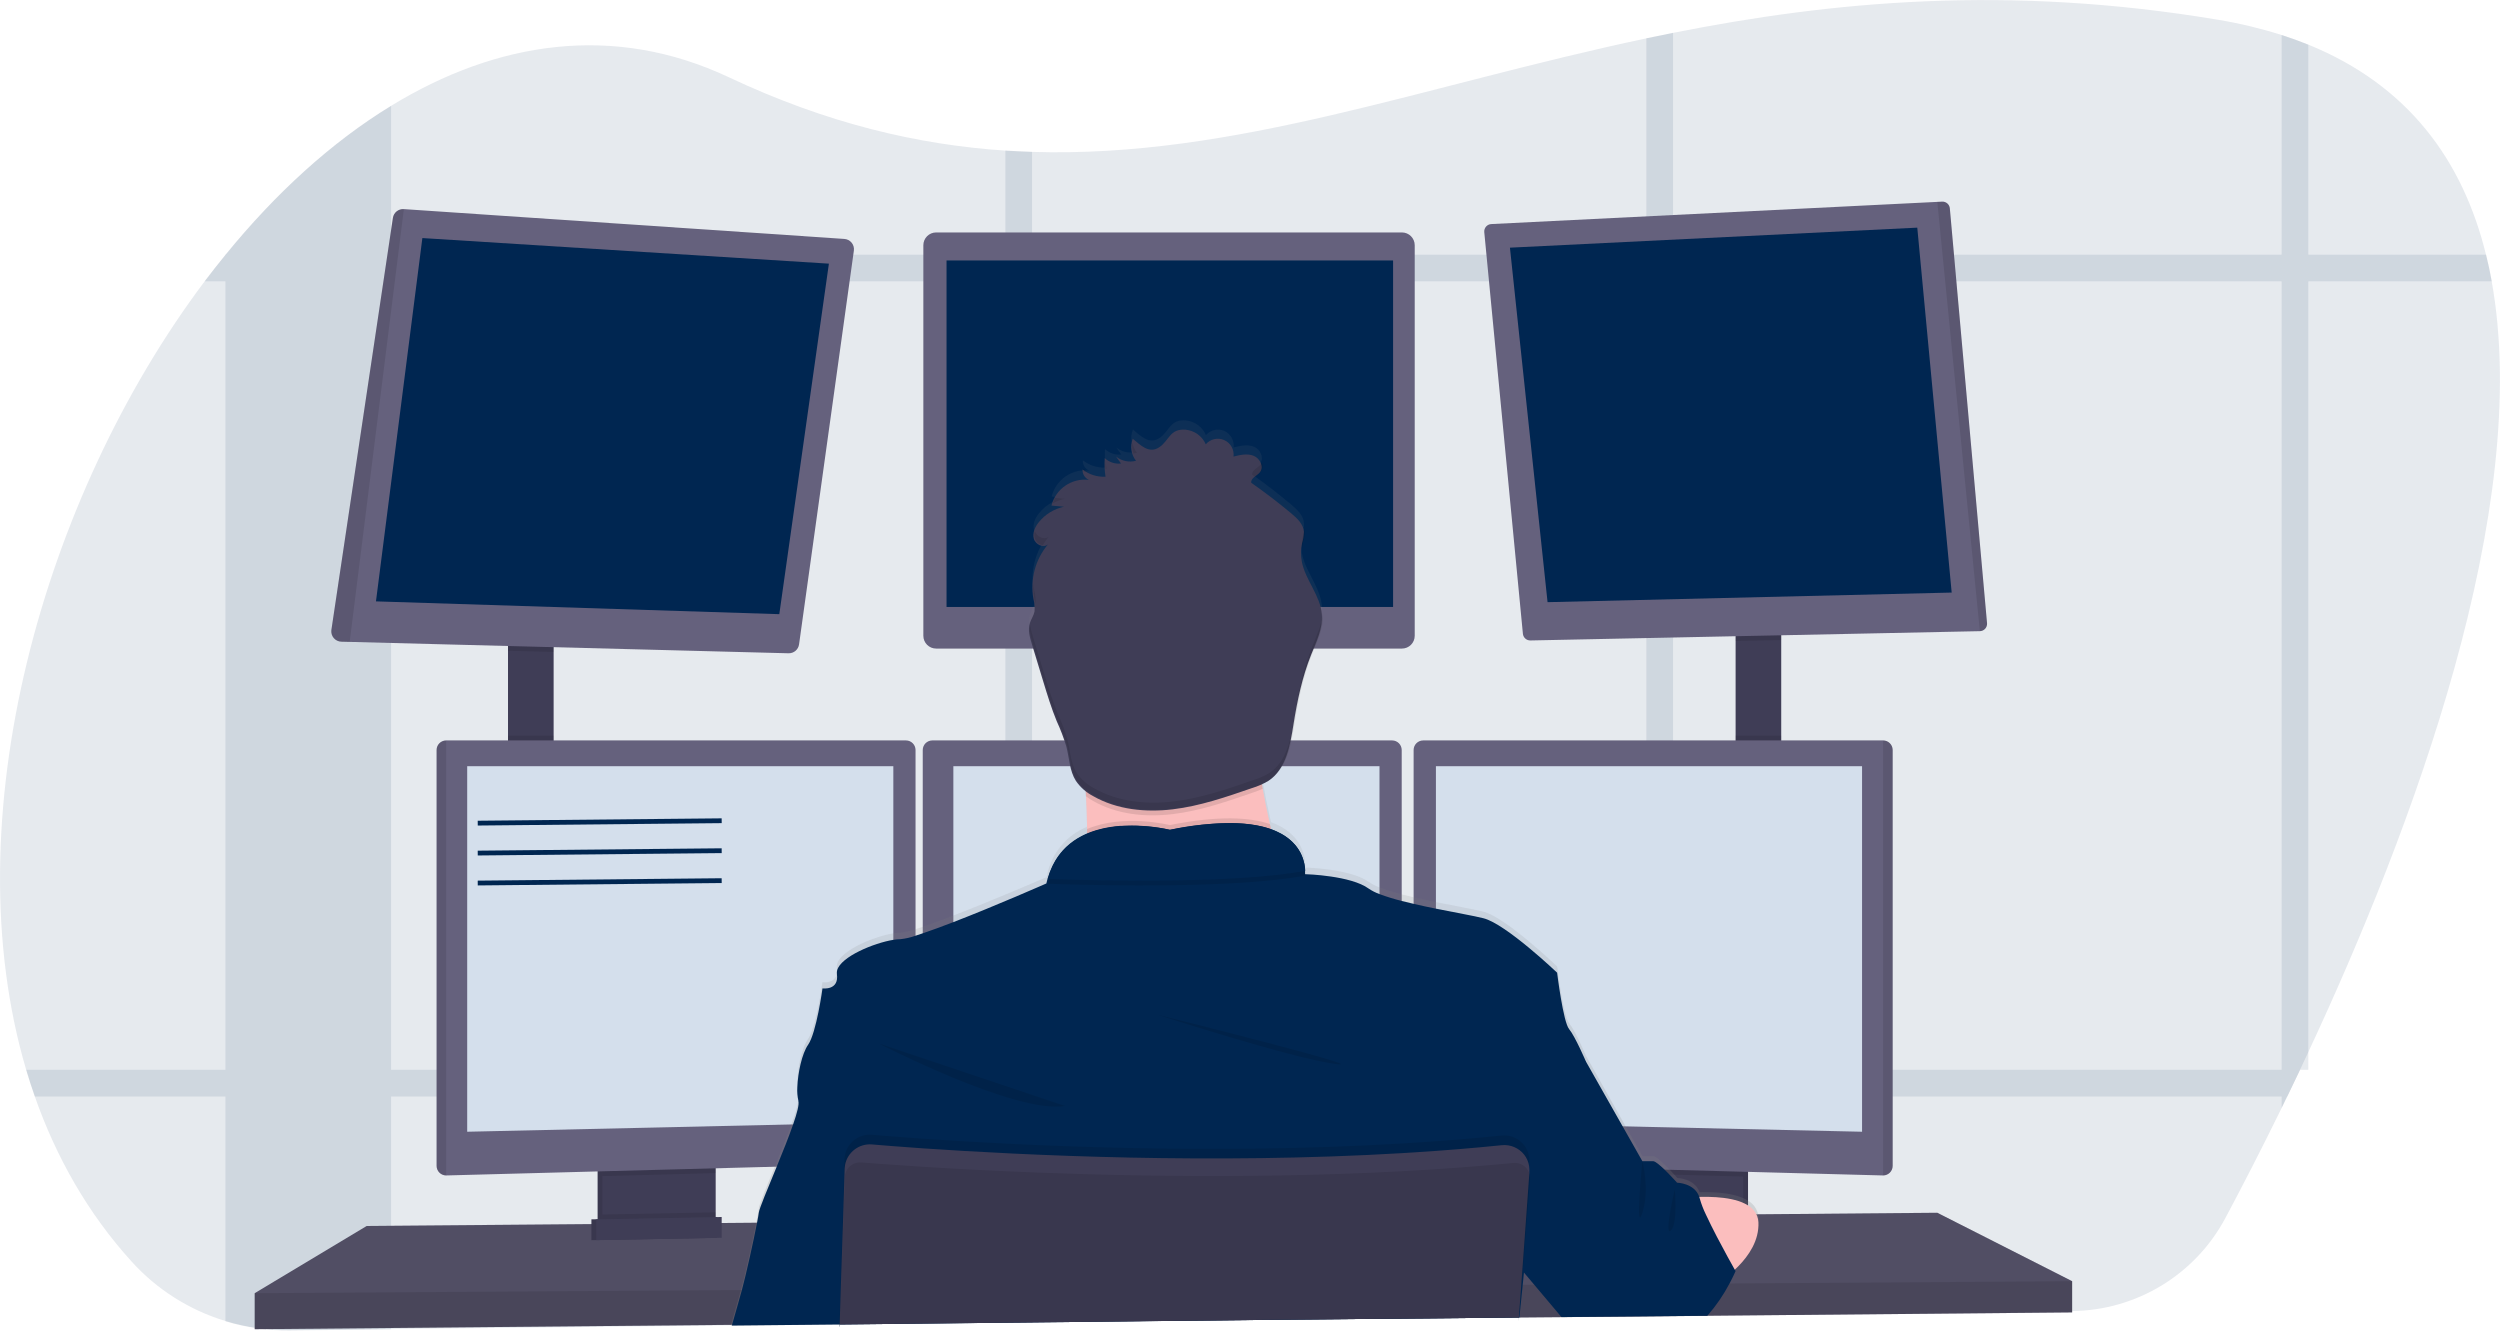
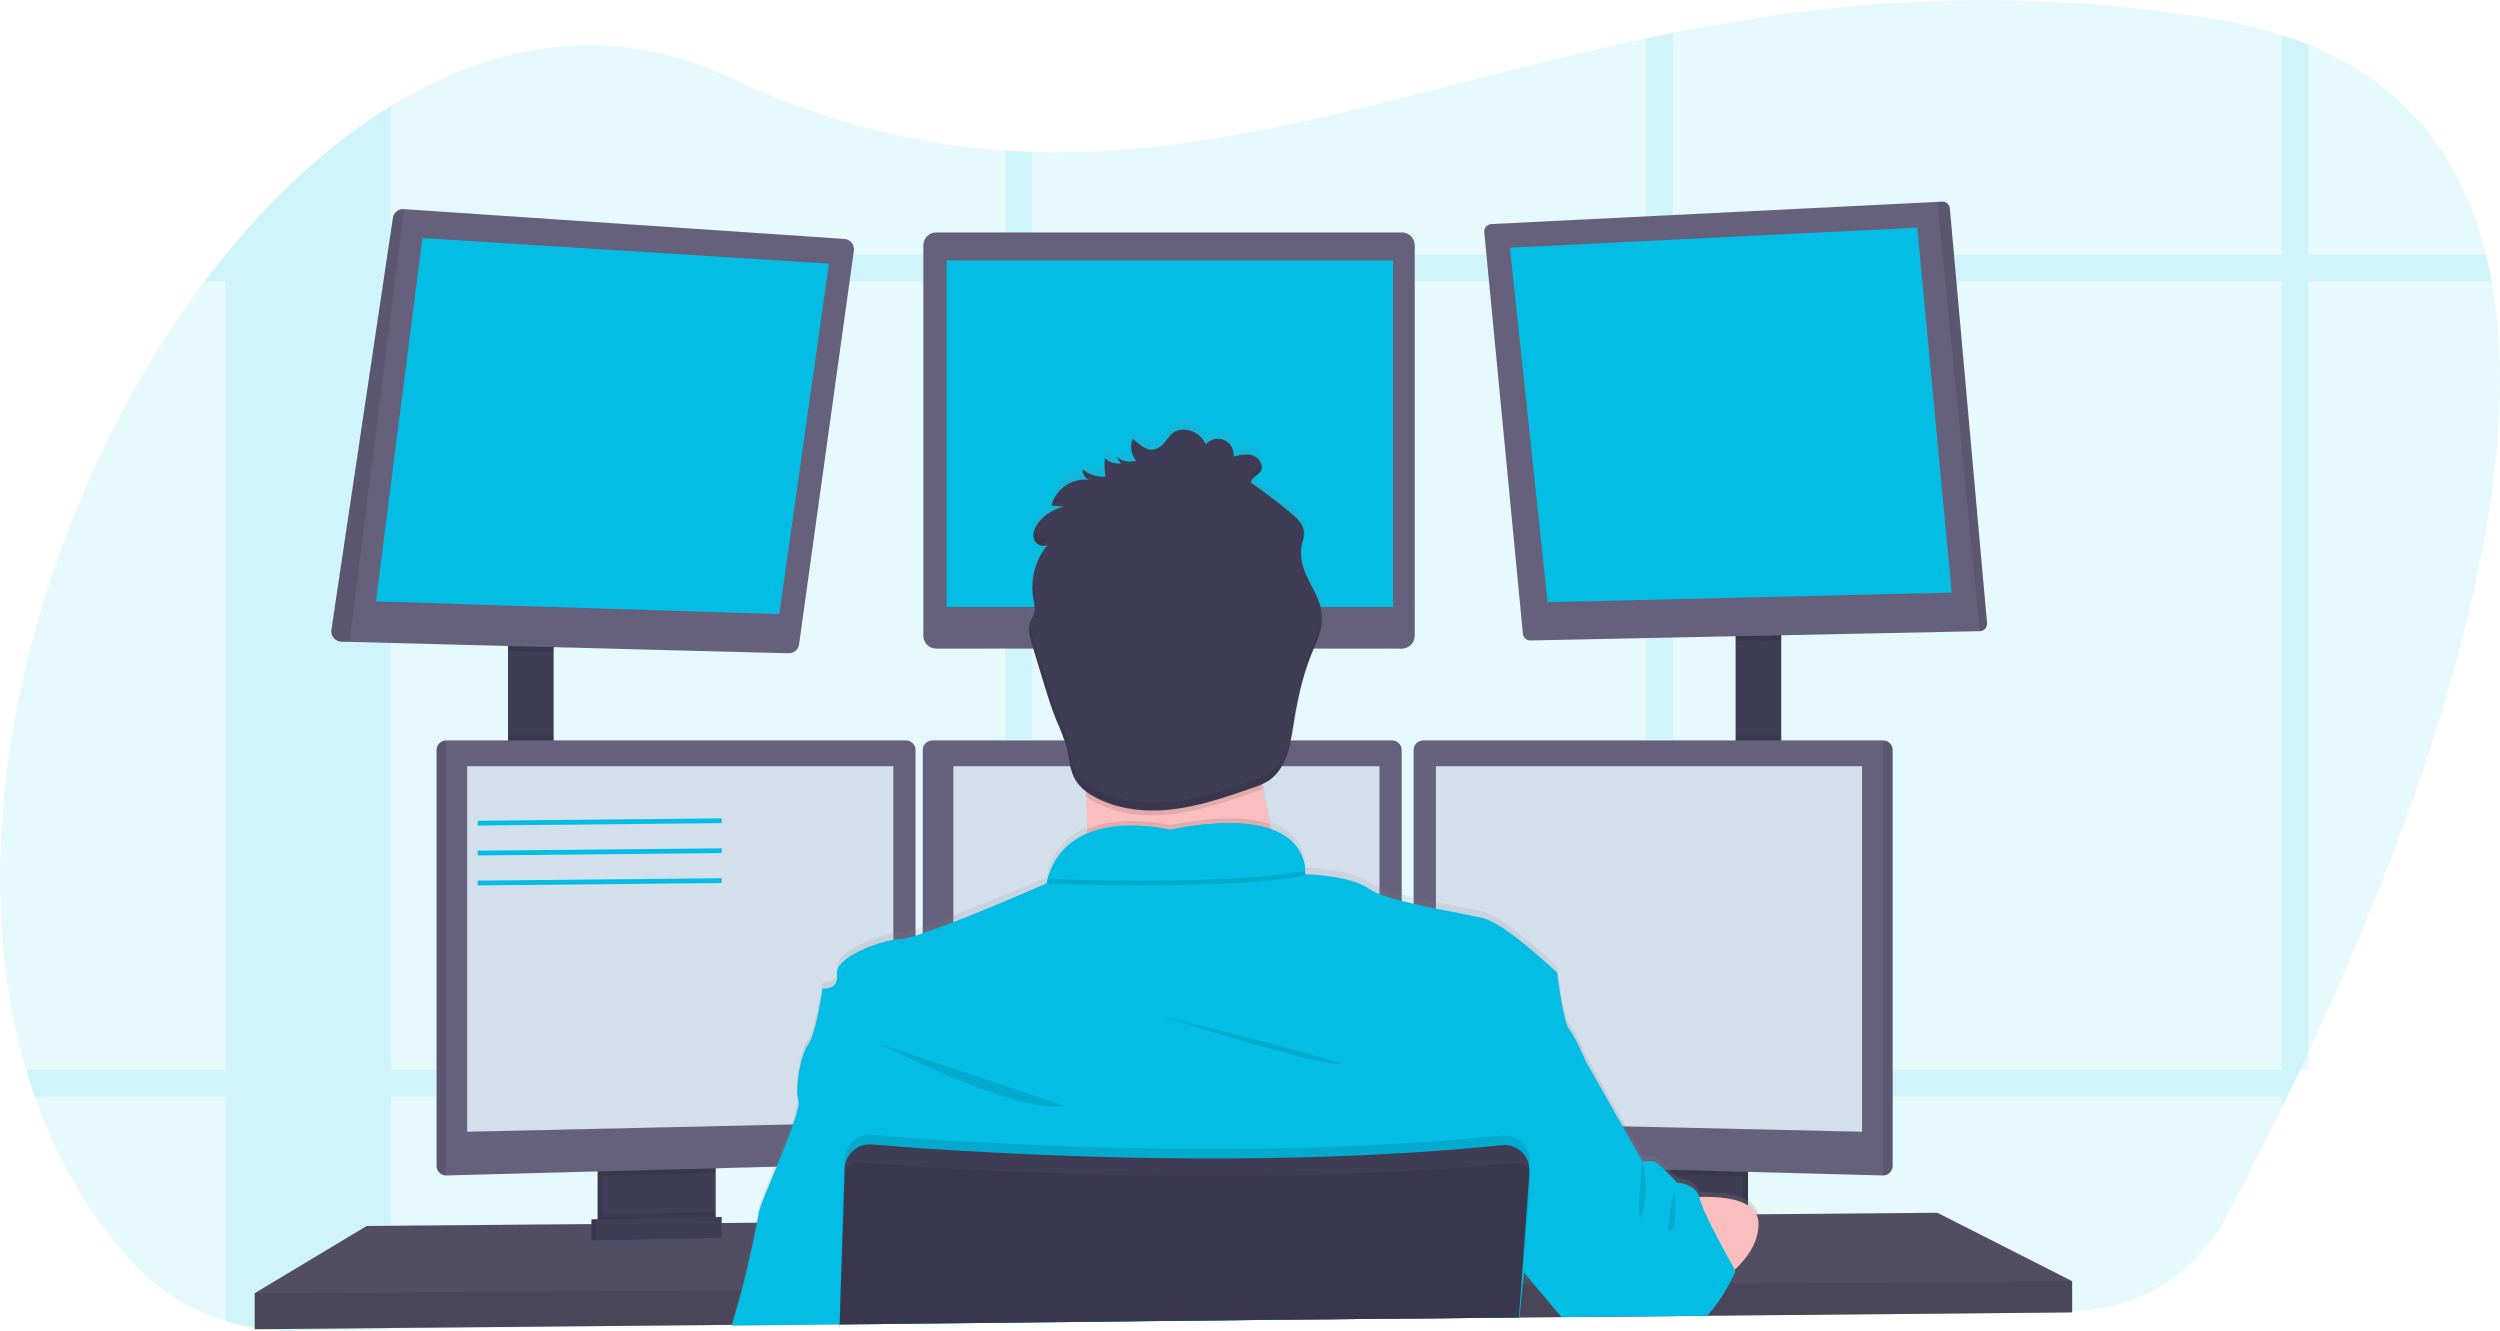
<svg xmlns="http://www.w3.org/2000/svg" id="59725d3d-bdd8-4af0-9b66-49b8d09410bc" data-name="Layer 1" width="1041.32" height="554.17" viewBox="0 0 1041.32 554.17">
  <defs>
    <linearGradient id="dff037aa-d578-4bab-81e7-399360663117" x1="597.75" y1="725.44" x2="597.75" y2="347.69" gradientUnits="userSpaceOnUse">
      <stop offset="0" stop-color="gray" stop-opacity="0.25" />
      <stop offset="0.54" stop-color="gray" stop-opacity="0.12" />
      <stop offset="1" stop-color="gray" stop-opacity="0.1" />
    </linearGradient>
  </defs>
-   <path d="M1040.82,611.12q-1.74,3.75-3.47,7.4-2.7,5.67-5.33,11.12c-.78,1.61-1.56,3.19-2.32,4.77-8.6,17.57-16.63,33.11-23.45,45.89A73.21,73.21,0,0,1,942.44,719l-151.65,1.65h-1.6l-13,.14-11.12.12-34.1.37-1.38,0-17.36.19h-.53l-107,1.16-95.51,1-11.11.12-69,.75H429l-44.75.48h-.48l-141.5,1.53-42.33.46a88.07,88.07,0,0,1-26.67-3.82,86.39,86.39,0,0,1-39.09-24.75C116,678.37,102.75,655,93.85,629.64q-1.93-5.49-3.6-11.12C59.44,514.37,97,380,164.6,290.08q4.25-5.64,8.64-11l.07-.08c20.79-25.52,44.1-46.84,68.93-62,44-26.91,92.75-34.49,140.7-11.9,40.57,19.12,78.45,28.11,115.17,30.55,3.71.24,7.42.42,11.11.53,84.23,2.65,163.17-27.7,255.87-47.29,3.69-.78,7.39-1.55,11.12-2.28,66.13-13.16,139.49-20.1,226.73-5.51a189.09,189.09,0,0,1,26.76,6.4q5.77,1.86,11.12,4c41.64,16.94,64.35,48.24,74,87.46q1.37,5.46,2.37,11.11C1134.3,384.41,1084.19,518.23,1040.82,611.12Z" transform="translate(-79.34 -172.91)" fill="#002651" opacity="0.1" />
+   <path d="M1040.82,611.12q-1.74,3.75-3.47,7.4-2.7,5.67-5.33,11.12c-.78,1.61-1.56,3.19-2.32,4.77-8.6,17.57-16.63,33.11-23.45,45.89A73.21,73.21,0,0,1,942.44,719l-151.65,1.65h-1.6l-13,.14-11.12.12-34.1.37-1.38,0-17.36.19h-.53l-107,1.16-95.51,1-11.11.12-69,.75H429l-44.75.48h-.48l-141.5,1.53-42.33.46a88.07,88.07,0,0,1-26.67-3.82,86.39,86.39,0,0,1-39.09-24.75C116,678.37,102.75,655,93.85,629.64q-1.93-5.49-3.6-11.12C59.44,514.37,97,380,164.6,290.08q4.25-5.64,8.64-11l.07-.08c20.79-25.52,44.1-46.84,68.93-62,44-26.91,92.75-34.49,140.7-11.9,40.57,19.12,78.45,28.11,115.17,30.55,3.71.24,7.42.42,11.11.53,84.23,2.65,163.17-27.7,255.87-47.29,3.69-.78,7.39-1.55,11.12-2.28,66.13-13.16,139.49-20.1,226.73-5.51a189.09,189.09,0,0,1,26.76,6.4q5.77,1.86,11.12,4c41.64,16.94,64.35,48.24,74,87.46q1.37,5.46,2.37,11.11C1134.3,384.41,1084.19,518.23,1040.82,611.12Z" transform="translate(-79.34 -172.91)" fill="#04BDE4" opacity="0.1" />
  <g opacity="0.1">
-     <path d="M242.24,217V726.62l-42.33.46a88.07,88.07,0,0,1-26.67-3.82V279h.07C194.1,253.45,217.41,232.13,242.24,217Z" transform="translate(-79.34 -172.91)" fill="#002651" />
-     <path d="M1117.24,290.08H164.6q4.25-5.64,8.64-11V279h941.63Q1116.24,284.43,1117.24,290.08Z" transform="translate(-79.34 -172.91)" fill="#002651" />
-     <path d="M1040.82,191.51v427h-3.47q-2.7,5.67-5.33,11.12c-.78,1.61-1.56,3.19-2.32,4.77V187.47Q1035.47,189.33,1040.82,191.51Z" transform="translate(-79.34 -172.91)" fill="#002651" />
-     <path d="M776.21,186.58V720.83l-11.12.12V188.86C768.78,188.08,772.48,187.31,776.21,186.58Z" transform="translate(-79.34 -172.91)" fill="#002651" />
-     <path d="M509.22,236.15V723.73l-11.11.12V235.62C501.82,235.86,505.53,236,509.22,236.15Z" transform="translate(-79.34 -172.91)" fill="#002651" />
-     <path d="M1037.35,618.52q-2.7,5.67-5.33,11.12H93.85q-1.93-5.49-3.6-11.12Z" transform="translate(-79.34 -172.91)" fill="#002651" />
+     <path d="M242.24,217V726.62l-42.33.46a88.07,88.07,0,0,1-26.67-3.82V279h.07C194.1,253.45,217.41,232.13,242.24,217Z" transform="translate(-79.34 -172.91)" fill="#04BDE4" />
+     <path d="M1117.24,290.08H164.6q4.25-5.64,8.64-11V279h941.63Q1116.24,284.43,1117.24,290.08Z" transform="translate(-79.34 -172.91)" fill="#04BDE4" />
+     <path d="M1040.82,191.51v427h-3.47q-2.7,5.67-5.33,11.12c-.78,1.61-1.56,3.19-2.32,4.77V187.47Q1035.47,189.33,1040.82,191.51Z" transform="translate(-79.34 -172.91)" fill="#04BDE4" />
+     <path d="M776.21,186.58V720.83l-11.12.12V188.86C768.78,188.08,772.48,187.31,776.21,186.58Z" transform="translate(-79.34 -172.91)" fill="#04BDE4" />
+     <path d="M509.22,236.15V723.73l-11.11.12V235.62C501.82,235.86,505.53,236,509.22,236.15Z" transform="translate(-79.34 -172.91)" fill="#04BDE4" />
+     <path d="M1037.35,618.52q-2.7,5.67-5.33,11.12H93.85q-1.93-5.49-3.6-11.12Z" transform="translate(-79.34 -172.91)" fill="#04BDE4" />
  </g>
  <rect x="211.6" y="265.83" width="19" height="57.66" fill="#3f3d56" />
  <rect x="722.93" y="262.83" width="19" height="61" fill="#3f3d56" />
  <polygon points="863.1 533.65 863.1 546.65 711.18 548.05 709.56 548.08 651.82 548.61 650.44 548.63 632.89 548.78 632.37 548.78 525.39 549.77 349.78 551.4 349.63 551.4 304.98 551.82 304.5 551.83 106.1 553.65 106.1 538.65 152.75 510.65 246.35 509.87 248.35 509.86 249.01 509.85 251.01 509.82 295.95 509.45 297.96 509.44 298.6 509.43 300.6 509.42 315.01 509.3 315.39 509.29 350.94 508.99 351.23 508.99 628.63 506.65 635.42 506.6 636.1 506.6 641.28 506.55 678.93 506.24 680.93 506.21 682.78 506.19 683.74 506.19 695.45 506.1 697.77 506.07 700.88 506.05 710.63 505.96 726.1 505.83 728.1 505.81 731.58 505.79 732.23 505.79 806.94 505.15 863.1 533.65" fill="#65617d" />
  <polygon points="863.1 533.65 863.1 546.65 711.18 548.05 709.56 548.08 651.82 548.61 650.44 548.63 632.89 548.78 632.37 548.78 525.39 549.77 349.78 551.4 349.63 551.4 304.98 551.82 304.5 551.83 106.1 553.65 106.1 538.65 152.75 510.65 246.35 509.87 248.35 509.86 249.01 509.85 251.01 509.82 295.95 509.45 297.96 509.44 298.6 509.43 300.6 509.42 315.01 509.3 315.39 509.29 350.94 508.99 351.23 508.99 628.63 506.65 635.42 506.6 636.1 506.6 641.28 506.55 678.93 506.24 680.93 506.21 682.78 506.19 683.74 506.19 695.45 506.1 697.77 506.07 700.88 506.05 710.63 505.96 726.1 505.83 728.1 505.81 731.58 505.79 732.23 505.79 806.94 505.15 863.1 533.65" opacity="0.2" />
  <path d="M375.44,656.57v24.49a6.13,6.13,0,0,1-3.5,5.54,6,6,0,0,1-2.5.6l-34.9.74a6,6,0,0,1-2.7-.57,6.12,6.12,0,0,1-3.57-5.57V656.57Z" transform="translate(-79.34 -172.91)" fill="#3f3d56" />
  <path d="M375.44,656.57v24.49a6.13,6.13,0,0,1-3.5,5.54,6,6,0,0,1-2.5.6l-34.9.74a6,6,0,0,1-2.7-.57,6.12,6.12,0,0,1-3.57-5.57V656.57Z" transform="translate(-79.34 -172.91)" opacity="0.1" />
  <path d="M377.44,656.57v24.49a6.13,6.13,0,0,1-3.5,5.54,6,6,0,0,1-2.5.6l-34.9.74a6,6,0,0,1-2.7-.57,6.12,6.12,0,0,1-3.57-5.57V656.57Z" transform="translate(-79.34 -172.91)" fill="#3f3d56" />
  <rect x="680.93" y="483.66" width="47.17" height="31.5" fill="#3f3d56" />
  <rect x="680.93" y="483.66" width="47.17" height="31.5" opacity="0.1" />
  <rect x="678.93" y="483.66" width="47.17" height="31.5" fill="#3f3d56" />
  <polygon points="230.6 265.82 230.6 271.55 211.6 271.06 211.6 265.82 230.6 265.82" opacity="0.1" />
  <path d="M435,277.31l-22.83,164a4.3,4.3,0,0,1-4.37,3.71L225,440.28l-3.47-.09a4.3,4.3,0,0,1-4.16-4.87L243,263.64a4.3,4.3,0,0,1,4.54-3.63L431,272.43A4.29,4.29,0,0,1,435,277.31Z" transform="translate(-79.34 -172.91)" fill="#65617d" />
-   <polygon points="175.93 99.16 156.6 250.49 324.6 255.82 345.26 109.82 175.93 99.16" fill="#002651" />
+   <polygon points="175.93 99.16 156.6 250.49 324.6 255.82 345.26 109.82 175.93 99.16" fill="#04BDE4" />
  <rect x="384.6" y="96.82" width="204.67" height="173.33" rx="5.33" ry="5.33" fill="#65617d" />
-   <rect x="394.26" y="108.49" width="186" height="144.33" fill="#002651" />
+   <rect x="394.26" y="108.49" width="186" height="144.33" fill="#04BDE4" />
  <polygon points="741.93 262.82 741.93 266.61 722.93 267 722.93 262.82 741.93 262.82" opacity="0.1" />
  <path d="M907,432.53a3.08,3.08,0,0,1-3,3.28L716.8,439.68a3.08,3.08,0,0,1-3.13-2.79L697.58,269.61a3.08,3.08,0,0,1,2.92-3.37L886.28,257l2-.1a3.07,3.07,0,0,1,3.22,2.8Z" transform="translate(-79.34 -172.91)" fill="#65617d" />
-   <polygon points="628.93 103.16 798.6 94.82 812.93 246.82 644.6 250.82 628.93 103.16" fill="#002651" />
+   <polygon points="628.93 103.16 798.6 94.82 812.93 246.82 644.6 250.82 628.93 103.16" fill="#04BDE4" />
  <path d="M907,432.53a3.08,3.08,0,0,1-3,3.28L886.28,257l2-.1a3.07,3.07,0,0,1,3.22,2.8Z" transform="translate(-79.34 -172.91)" opacity="0.1" />
  <path d="M247.57,260,225,440.28l-3.47-.09a4.3,4.3,0,0,1-4.16-4.87L243,263.64A4.3,4.3,0,0,1,247.57,260Z" transform="translate(-79.34 -172.91)" opacity="0.1" />
  <rect x="211.6" y="306.41" width="19" height="17.08" opacity="0.1" />
  <polygon points="298.1 483.65 298.1 488.62 250.93 489.88 250.93 483.65 298.1 483.65" opacity="0.1" />
  <path d="M460.69,485.27v168.2a4,4,0,0,1-3.85,3.95l-191.65,5.1h-.05a4,4,0,0,1-3.95-3.95V485.27a4,4,0,0,1,3.95-3.95h191.6A4,4,0,0,1,460.69,485.27Z" transform="translate(-79.34 -172.91)" fill="#65617d" />
  <path d="M265.19,481.32v181.2h-.05a4,4,0,0,1-3.95-3.95V485.27a4,4,0,0,1,3.95-3.95Z" transform="translate(-79.34 -172.91)" opacity="0.1" />
  <polygon points="194.6 319.15 372.1 319.15 372.1 467.4 194.6 471.4 194.6 319.15" fill="#d4dfec" />
  <rect x="722.93" y="306.41" width="19" height="17.42" opacity="0.1" />
  <polygon points="726.1 483.65 726.1 490.06 678.93 488.8 678.93 483.65 726.1 483.65" opacity="0.1" />
  <path d="M867.69,485.27v173.3a4,4,0,0,1-4,3.95h0L672,657.42a4,4,0,0,1-3.85-3.95V485.27a4,4,0,0,1,3.95-3.95h191.6A4,4,0,0,1,867.69,485.27Z" transform="translate(-79.34 -172.91)" fill="#65617d" />
  <path d="M867.69,485.27v173.3a4,4,0,0,1-4,3.95h0V481.32h0A4,4,0,0,1,867.69,485.27Z" transform="translate(-79.34 -172.91)" opacity="0.1" />
  <polygon points="775.6 319.15 598.1 319.15 598.1 467.4 775.6 471.4 775.6 319.15" fill="#d4dfec" />
  <path d="M663.19,485.27v168.2a4,4,0,0,1-3.85,3.95l-191.65,5.1h0a4,4,0,0,1-4-3.95V485.27a4,4,0,0,1,3.95-3.95h191.6A4,4,0,0,1,663.19,485.27Z" transform="translate(-79.34 -172.91)" fill="#65617d" />
  <polygon points="397.1 319.15 574.6 319.15 574.6 467.4 397.1 471.4 397.1 319.15" fill="#d4dfec" />
  <polygon points="863.1 533.65 863.1 546.65 711.18 548.05 709.56 548.08 651.82 548.61 650.44 548.63 632.89 548.78 632.37 548.78 525.39 549.77 349.78 551.4 349.63 551.4 304.98 551.82 304.5 551.83 106.1 553.65 106.1 538.65 308.61 537.32 309.09 537.32 350.08 537.04 350.27 537.04 633.35 535.17 633.64 535.17 633.81 535.16 634.28 535.16 639.07 535.13 640.53 535.13 715.02 534.63 719.42 534.61 720.4 534.6 863.1 533.65" opacity="0.1" />
  <circle cx="487.26" cy="272.16" r="51.33" fill="#fbbebe" />
  <path d="M383.74,725.09c0-.11.06-.23.1-.35,1-3.59,2.78-9.66,4.11-14.51.17-.6.33-1.19.48-1.75,1.47-5.47,4.33-18.28,5.92-26.27.56-2.81,1-5,1.09-6.1.2-1.69,3.21-8.92,6.62-17.23,2.39-5.84,5-12.22,6.91-17.6a61.38,61.38,0,0,0,2.93-9.85,5.1,5.1,0,0,0,0-2.13,14.69,14.69,0,0,1-.48-3.5v0c-.23-6.2,1.62-16,4.48-20.11,3.5-5,6-23.66,6-23.66s5.18.75,6-3.53a6.15,6.15,0,0,0,.1-1.4,7.41,7.41,0,0,0-.09-1.11c-.89-6.24,14.72-12.88,23.5-14.31a19.67,19.67,0,0,1,3-.28,27.24,27.24,0,0,0,6.25-1.44q1.4-.43,3-1c3.68-1.24,8.08-2.88,12.75-4.68,17.56-6.81,38.82-16,38.82-16,.15-.71.32-1.39.51-2.06a27.71,27.71,0,0,1,16.35-18.93h0c0-.66,0-1.33,0-2,0-3.45-.15-7-.3-10.54,0-.69-.06-1.38-.1-2.07,0-.2,0-.41,0-.61s0-.35,0-.52c0-.7-.07-1.4-.11-2.09l-.18-.14a16.41,16.41,0,0,1-3.9-4.2,15.27,15.27,0,0,1-1.42-3c-1.25-3.39-1.54-7.17-2.38-10.75l-.18-.74a84,84,0,0,0-4-10.58c-2.21-5.42-3.91-11-5.6-16.65q-1.54-5.13-3.11-10.28l-1.58-5.24c-.3-1-.6-2-.83-3v0a13.27,13.27,0,0,1-.26-1.4,0,0,0,0,1,0,0,10,10,0,0,1,.24-4.61,32.09,32.09,0,0,1,1.32-3,7.87,7.87,0,0,0,.5-1.38v0a3,3,0,0,0,.08-.32,5.65,5.65,0,0,0,.11-1.08,18.46,18.46,0,0,0-.52-3.89.07.07,0,0,1,0-.05,2.56,2.56,0,0,0-.05-.27,25.48,25.48,0,0,1-.36-3,28.45,28.45,0,0,1,3.47-15.57l.19-.36a25.22,25.22,0,0,1,1.84-2.78h0c.31-.42.63-.82,1-1.22-1.4,1.34-3.7.75-5-.69a3.61,3.61,0,0,1-.55-.75,3.81,3.81,0,0,1-.23-.45c-.05-.12-.09-.25-.13-.38-.7-2.45.52-5.06,2.12-7.05a18.49,18.49,0,0,1,5.74-4.7h0a3.84,3.84,0,0,1,.4-.21,17.12,17.12,0,0,1,2.64-1.06h0a15.06,15.06,0,0,1,1.63-.44l-3.71-.34-1.5-.14a14.49,14.49,0,0,1,13-10.91h1.08a11.73,11.73,0,0,1,1.57.13,4.44,4.44,0,0,1-2.65-4.33,14.41,14.41,0,0,0,9.19,3.06h.38a30,30,0,0,1-.34-3.27h0a0,0,0,0,1,0,0,0,0,0,0,1,0,0,33.19,33.19,0,0,1,0-4.46,8.44,8.44,0,0,0,6.78,2.26l-2.08-2.9a9.49,9.49,0,0,0,6.56,2.05l.48-.05a7,7,0,0,0,1.19-.23l.09,0c-.19-.24-.36-.49-.53-.75l-.06-.12a9.67,9.67,0,0,1-1-2.09,6.59,6.59,0,0,1-.24-.87h0a8.75,8.75,0,0,1,.45-5.45c3.23,2.7,6.77,6.39,11,3.6s4.37-7.91,11-7.39a10.2,10.2,0,0,1,8.41,6.12,6.75,6.75,0,0,1,7.67-1.75,6.85,6.85,0,0,1,3.88,6.89c2.75-.69,5.71-1.37,8.35-.33s4.34,4.41,2.84,6.66a1.43,1.43,0,0,1-.14.2c-1.23,1.59-3.95,2.46-3.66,4.46l.42.3,1.3.94a.05.05,0,0,1,0,0q7.65,5.52,14.9,11.6c2.48,2.08,5.12,4.58,5.29,7.83a8.64,8.64,0,0,1-.24,2.37h0c-.16.78-.38,1.56-.55,2.34a19.51,19.51,0,0,0-.34,6.05h0c.07.59.16,1.17.27,1.76,1.53,7.73,7.71,14.11,8.32,22l0,.56a17.78,17.78,0,0,1-.07,2.53c-.46,4.8-2.68,9.41-4.48,14-.11.28-.22.56-.32.84-3.47,9-5.47,18.59-7,28.16a100.26,100.26,0,0,1-2,10.09A26.73,26.73,0,0,1,611,492.07a16.22,16.22,0,0,1-3.36,3,18.67,18.67,0,0,1-2.65,1.41s0,0,0,.06c.11.61.2,1.22.31,1.83.06.32.11.64.17,1h0a.14.14,0,0,0,0,.06c.84,4.73,1.8,9.36,2.81,13.76l.51,2.19c12.6,4.55,14.09,13.87,14.18,17.44a9.64,9.64,0,0,1,0,1.43s19,.5,26.5,6a20.34,20.34,0,0,0,4.51,2.3,83,83,0,0,0,9.25,2.89c1.61.42,3.29.83,5,1.23,3,.69,6.18,1.36,9.25,2,8.19,1.65,15.9,3,19.81,4,9.33,2.36,30.67,22.82,30.67,22.82s2.5,20.64,5,23.65,7,13.59,7,13.59l16.54,29.41,7,12.37h4.5c.62,0,1.84.88,3.21,2.1,1.19,1.06,2.51,2.38,3.67,3.58l1.92,2.05,1.2,1.33s7.27.18,9.24,5.93c5.92-.17,13.19.22,18.28,2.5a14.14,14.14,0,0,1,2,1.08,8.68,8.68,0,0,1,4.13,5.66,8.34,8.34,0,0,1,.18,1.44c0,.57,0,1.14,0,1.7-.36,7.57-5.29,13.87-9.82,18.11l.32.57s-.15.36-.44,1c-.08.19-.18.4-.29.64h0c-.59,1.26-1.53,3.15-2.76,5.36a63.31,63.31,0,0,1-9.57,13.17l-.29.3-57.74.53-.17-.2L719.87,708l-5.57-6.64-.17-.21-.16,1.59-.54,5.3-1.3,12.81-.07.64,0,.17-.15,1.48.11-1.48h-.29l-107,1L429.11,724.6l0,.84h-.14l0-.84-44.75.48Z" transform="translate(-79.34 -172.91)" fill="url(#dff037aa-d578-4bab-81e7-399360663117)" />
  <path d="M617.94,550.07s-99.5,12-90,0c3.44-4.34,4.39-17.2,4.2-31.85-.06-4.45-.22-9.06-.45-13.65-1.1-22-3.75-43.5-3.75-43.5s87-41,77-8.5c-4,13.13-2.69,31.57.35,48.88.89,5.05,1.92,10,3,14.7A344.67,344.67,0,0,0,617.94,550.07Z" transform="translate(-79.34 -172.91)" fill="#fbbebe" />
  <path d="M617.94,550.07s-99.5,12-90,0c3.44-4.34,4.39-17.2,4.2-31.85,15.17-6.48,34.47-1.65,34.47-1.65,20.32-4.05,33.35-3.26,41.68-.42A344.67,344.67,0,0,0,617.94,550.07Z" transform="translate(-79.34 -172.91)" opacity="0.1" />
-   <path d="M429.08,725.44l0-.84,175.62-1.91,107-1H712l-.11,1.48.15-1.48h.19l0-.17,1.37-13.45.52-5.09.16-1.59.14-1.33,6.18-20.61,6.18-20.58,5.2-17.33,7.94-26.48s-4.5-10.5-7-13.5-5-23.5-5-23.5-21.34-20.33-30.67-22.67c-3.91-1-11.63-2.33-19.83-4-3.07-.62-6.22-1.28-9.25-2-1.71-.39-3.39-.8-5-1.21a87.91,87.91,0,0,1-9.25-2.86,20.7,20.7,0,0,1-4.5-2.29c-7.35-5.39-25.77-6-26.48-6h0a.42.42,0,0,1,0-.07v-.09a10.26,10.26,0,0,0,0-1.26c0-.4,0-.87-.09-1.4,0-.16,0-.33-.07-.5-.05-.36-.11-.74-.2-1.14a5,5,0,0,0-.12-.53,17.21,17.21,0,0,0-1.25-3.49c-.07-.16-.16-.33-.24-.49a18.25,18.25,0,0,0-1.7-2.63c-.13-.17-.27-.35-.42-.52a19.58,19.58,0,0,0-2.72-2.64c-.27-.21-.55-.43-.84-.63a4.67,4.67,0,0,0-.51-.36l-.89-.58-.83-.48c-.73-.4-1.5-.79-2.34-1.16-.26-.12-.54-.23-.82-.34s-.72-.28-1.09-.42l-.06,0L608,518c-.57-.19-1.15-.36-1.76-.53l-.93-.24-1-.23-1-.21c-1-.2-2.07-.38-3.19-.52l-1.14-.14-1.17-.12-1.21-.1-1.72-.1-2-.07a124.68,124.68,0,0,0-26.24,2.79,72.27,72.27,0,0,0-18.26-1.68l-.87,0-1,.06-.64,0-1.29.12c-.43,0-.87.09-1.3.15s-.88.11-1.31.18l-.66.11c-.65.11-1.31.23-2,.37q-.33.06-.66.15c-.87.19-1.74.42-2.6.68-.43.12-.86.26-1.29.41-.22.06-.43.14-.64.22l-.64.23-.63.25-.75.3c-.38.16-.75.33-1.12.51-.21.09-.42.19-.62.3s-.41.2-.6.31a27.75,27.75,0,0,0-6.21,4.38l-.51.49-.5.51c-.17.17-.33.35-.49.53a23.82,23.82,0,0,0-1.82,2.25c-.16.21-.31.42-.46.64a26.69,26.69,0,0,0-1.72,2.92c-.13.24-.25.49-.37.73a32.7,32.7,0,0,0-2,5.25q-.28,1-.51,2S494,550.24,476.44,557c-4.67,1.8-9.07,3.43-12.75,4.66-1.07.36-2.07.69-3,1a26.7,26.7,0,0,1-6.25,1.44,19.67,19.67,0,0,0-3,.28c-8.07,1.31-21.9,7-23.41,12.71a3.69,3.69,0,0,0-.1,1.4s0,.07,0,.11c1,7-6,6-6,6s-2.5,18.5-6,23.5c-2.53,3.6-4.26,11.63-4.48,17.69v0a19.61,19.61,0,0,0,.44,5.63c0,.05,0,.1,0,.14.4,1.34-.56,5-2.19,9.69-1.77,5.15-4.35,11.55-6.83,17.59-3.74,9.12-7.26,17.4-7.48,19.22-.09.81-.35,2.26-.71,4.13-1.46,7.62-4.7,22.13-6.3,28-1.19,4.38-2.92,10.38-4.11,14.5,0,.12-.07.24-.1.35L429,724.6l0,.84h.14Z" transform="translate(-79.34 -172.91)" fill="#002651" />
+   <path d="M429.08,725.44l0-.84,175.62-1.91,107-1H712l-.11,1.48.15-1.48h.19l0-.17,1.37-13.45.52-5.09.16-1.59.14-1.33,6.18-20.61,6.18-20.58,5.2-17.33,7.94-26.48s-4.5-10.5-7-13.5-5-23.5-5-23.5-21.34-20.33-30.67-22.67c-3.91-1-11.63-2.33-19.83-4-3.07-.62-6.22-1.28-9.25-2-1.71-.39-3.39-.8-5-1.21a87.91,87.91,0,0,1-9.25-2.86,20.7,20.7,0,0,1-4.5-2.29c-7.35-5.39-25.77-6-26.48-6h0a.42.42,0,0,1,0-.07v-.09a10.26,10.26,0,0,0,0-1.26c0-.4,0-.87-.09-1.4,0-.16,0-.33-.07-.5-.05-.36-.11-.74-.2-1.14a5,5,0,0,0-.12-.53,17.21,17.21,0,0,0-1.25-3.49c-.07-.16-.16-.33-.24-.49a18.25,18.25,0,0,0-1.7-2.63c-.13-.17-.27-.35-.42-.52a19.58,19.58,0,0,0-2.72-2.64c-.27-.21-.55-.43-.84-.63a4.67,4.67,0,0,0-.51-.36l-.89-.58-.83-.48c-.73-.4-1.5-.79-2.34-1.16-.26-.12-.54-.23-.82-.34s-.72-.28-1.09-.42l-.06,0L608,518c-.57-.19-1.15-.36-1.76-.53l-.93-.24-1-.23-1-.21c-1-.2-2.07-.38-3.19-.52l-1.14-.14-1.17-.12-1.21-.1-1.72-.1-2-.07a124.68,124.68,0,0,0-26.24,2.79,72.27,72.27,0,0,0-18.26-1.68l-.87,0-1,.06-.64,0-1.29.12c-.43,0-.87.09-1.3.15s-.88.11-1.31.18l-.66.11c-.65.11-1.31.23-2,.37q-.33.06-.66.15c-.87.19-1.74.42-2.6.68-.43.12-.86.26-1.29.41-.22.06-.43.14-.64.22l-.64.23-.63.25-.75.3c-.38.16-.75.33-1.12.51-.21.09-.42.19-.62.3s-.41.2-.6.31a27.75,27.75,0,0,0-6.21,4.38l-.51.49-.5.51c-.17.17-.33.35-.49.53a23.82,23.82,0,0,0-1.82,2.25c-.16.21-.31.42-.46.64a26.69,26.69,0,0,0-1.72,2.92c-.13.24-.25.49-.37.73a32.7,32.7,0,0,0-2,5.25q-.28,1-.51,2S494,550.24,476.44,557c-4.67,1.8-9.07,3.43-12.75,4.66-1.07.36-2.07.69-3,1a26.7,26.7,0,0,1-6.25,1.44,19.67,19.67,0,0,0-3,.28c-8.07,1.31-21.9,7-23.41,12.71a3.69,3.69,0,0,0-.1,1.4s0,.07,0,.11c1,7-6,6-6,6s-2.5,18.5-6,23.5c-2.53,3.6-4.26,11.63-4.48,17.69v0a19.61,19.61,0,0,0,.44,5.63c0,.05,0,.1,0,.14.4,1.34-.56,5-2.19,9.69-1.77,5.15-4.35,11.55-6.83,17.59-3.74,9.12-7.26,17.4-7.48,19.22-.09.81-.35,2.26-.71,4.13-1.46,7.62-4.7,22.13-6.3,28-1.19,4.38-2.92,10.38-4.11,14.5,0,.12-.07.24-.1.35L429,724.6l0,.84h.14Z" transform="translate(-79.34 -172.91)" fill="#04BDE4" />
  <path d="M445.44,607.57s57,29.5,77.5,26Z" transform="translate(-79.34 -172.91)" opacity="0.1" />
  <path d="M561.44,595.57s55.5,18,74,20.5S561.44,595.57,561.44,595.57Z" transform="translate(-79.34 -172.91)" opacity="0.1" />
  <path d="M623,537.65c-29,5.34-83.6,4.19-107.2,3.38,8.65-31,50.83-20.46,50.83-20.46C618.84,510.15,622.84,531.77,623,537.65Z" transform="translate(-79.34 -172.91)" opacity="0.1" />
-   <path d="M623,535.65c-29,5.34-83.6,4.19-107.2,3.38,8.65-31,50.83-20.46,50.83-20.46C618.84,508.15,622.84,529.77,623,535.65Z" transform="translate(-79.34 -172.91)" fill="#002651" />
+   <path d="M623,535.65c-29,5.34-83.6,4.19-107.2,3.38,8.65-31,50.83-20.46,50.83-20.46C618.84,508.15,622.84,529.77,623,535.65Z" transform="translate(-79.34 -172.91)" fill="#04BDE4" />
  <path d="M776.94,672.32s34.16-5.25,34.83,9.75-17.42,25.48-17.42,25.48Z" transform="translate(-79.34 -172.91)" fill="#fbbebe" />
  <path d="M605.29,501.45a47,47,0,0,1-4.5,1.74c-10.78,3.72-21.65,7.47-33,8.83s-23.26.16-33.16-5.5a28.77,28.77,0,0,1-3-1.95c-1.1-22-3.75-43.5-3.75-43.5s87-41,77-8.5C600.9,465.7,602.25,484.14,605.29,501.45Z" transform="translate(-79.34 -172.91)" opacity="0.1" />
  <path d="M552.52,364.84a9.47,9.47,0,0,1-8.32-1.75l2.08,2.89a8.47,8.47,0,0,1-6.78-2.25,34.08,34.08,0,0,0,.32,7.75,14.52,14.52,0,0,1-9.56-3,4.42,4.42,0,0,0,2.64,4.31,14.34,14.34,0,0,0-15.6,10.71l5.22.48a18.47,18.47,0,0,0-10.44,6.37c-1.6,2-2.82,4.56-2.12,7s4.08,4,5.92,2.26a27.94,27.94,0,0,0-6.1,22.79,14.47,14.47,0,0,1,.46,5.26c-.33,1.65-1.37,3.08-1.89,4.69-1,2.92-.05,6.09.84,9l4.69,15.42c1.7,5.57,3.39,11.15,5.61,16.54a82.08,82.08,0,0,1,4,10.51c1.26,4.84,1.31,10.14,4,14.37a19.93,19.93,0,0,0,7.18,6.33c9.89,5.66,21.84,6.86,33.16,5.5s22.18-5.11,32.95-8.83a31,31,0,0,0,6.84-3c7.45-4.88,9.11-14.86,10.5-23.65,1.55-9.8,3.62-19.58,7.29-28.8,2.18-5.49,5-11.06,4.52-16.94-.61-7.81-6.79-14.14-8.32-21.82a19,19,0,0,1,.07-7.77,17.66,17.66,0,0,0,.79-4.7c-.17-3.22-2.81-5.7-5.29-7.77Q609.11,380,600.52,374c-.29-2,2.43-2.86,3.66-4.44,1.74-2.23-.06-5.77-2.7-6.81s-5.6-.36-8.35.33a6.59,6.59,0,0,0-11.55-5.11,10.2,10.2,0,0,0-8.42-6.08c-6.63-.52-6.76,4.55-11,7.34s-7.74-.89-11-3.57A9.28,9.28,0,0,0,552.52,364.84Z" transform="translate(-79.34 -172.91)" fill="#3f3d56" />
-   <path d="M802.27,702.32s-.89,2.12-2.53,5.19a69,69,0,0,1-9,13.17l-.27.29-1.62,0-57.74.53-1.38,0-.17-.2-11.2-13.29L714.14,703l-.17-.21-.36-.42-.2-.24-.26-.31-8.21-9.74,3-12.5,5.11-21.06.13-.51,1-4,.71-3,2.38-9.78,8.16-33.65,14.5,7.5,15.29,27,8.21,14.5h4.5c.85,0,2.8,1.64,4.76,3.53.7.67,1.4,1.38,2,2,1.78,1.84,3.19,3.42,3.19,3.42s7.29.16,9.25,5.9a7,7,0,0,1,.25.85,40.3,40.3,0,0,0,2.53,6.56c1.29,2.81,2.91,6,4.55,9.19,3.05,5.85,6.15,11.42,7.29,13.44l.14.25Z" transform="translate(-79.34 -172.91)" fill="#002651" />
+   <path d="M802.27,702.32s-.89,2.12-2.53,5.19a69,69,0,0,1-9,13.17l-.27.29-1.62,0-57.74.53-1.38,0-.17-.2-11.2-13.29L714.14,703l-.17-.21-.36-.42-.2-.24-.26-.31-8.21-9.74,3-12.5,5.11-21.06.13-.51,1-4,.71-3,2.38-9.78,8.16-33.65,14.5,7.5,15.29,27,8.21,14.5h4.5c.85,0,2.8,1.64,4.76,3.53.7.67,1.4,1.38,2,2,1.78,1.84,3.19,3.42,3.19,3.42s7.29.16,9.25,5.9a7,7,0,0,1,.25.85,40.3,40.3,0,0,0,2.53,6.56c1.29,2.81,2.91,6,4.55,9.19,3.05,5.85,6.15,11.42,7.29,13.44l.14.25Z" transform="translate(-79.34 -172.91)" fill="#04BDE4" />
  <path d="M716.37,657.17l-.1,1.43v.1l-.17,2.3-1.33,18.51-1.61,22.3-.46,6.28-1,13.44v.17l-107,1L429.11,724.6l0,.84h-.14l0-.84v-.28l.45-14.36.86-28.06.74-23.79.07-2.37a10.53,10.53,0,0,1,11.42-10.17c4.72.4,10.85.89,18.18,1.41l3,.22c42.33,2.94,120.56,6.74,199.5,2,1.66-.09,3.33-.19,5-.31,12.24-.77,24.47-1.76,36.58-3a10.53,10.53,0,0,1,11.6,11.23Z" transform="translate(-79.34 -172.91)" opacity="0.1" />
  <path d="M429.08,725.44l0-.84,175.62-1.91,107-1H712v-.17l1-13.44.43-6,1.64-22.61,1.29-17.9,0-.44a10.62,10.62,0,0,0-.11-2.47.3.3,0,0,0,0-.1,10.39,10.39,0,0,0-2-4.64,10.54,10.54,0,0,0-9.42-4c-12.11,1.24-24.34,2.23-36.58,3-1.67.12-3.34.22-5,.31-78.94,4.69-157.17.89-199.5-2l-3-.22c-7.33-.52-13.46-1-18.18-1.41a10.54,10.54,0,0,0-11.24,8.53,11,11,0,0,0-.18,1.64l-.68,22.16L429.54,710l-.44,14.36v.28l0,.84Z" transform="translate(-79.34 -172.91)" fill="#3f3d56" />
  <path d="M716.67,664.18l-1.23,15.33-1.83,22.85-.46,5.72-1,12.81-.06.64v.17h0l-.15,1.48.11-1.48h-.29l-107,1L429.11,724.6v-.28l.49-14.36,1-28.06.64-18.65A6.36,6.36,0,0,1,434.3,658a6.25,6.25,0,0,1,3.78-.9c2.1.17,4.68.37,7.69.59,4.89.36,10.92.78,17.94,1.22,13,.82,29.31,1.7,48,2.42,52,2,122.2,2.67,188.88-3.17,3-.26,6.1-.55,9.13-.84a6.26,6.26,0,0,1,3.48.66,5.16,5.16,0,0,1,.86.54,6.14,6.14,0,0,1,2,2.46,3.56,3.56,0,0,1,.25.61A6.28,6.28,0,0,1,716.67,664.18Z" transform="translate(-79.34 -172.91)" opacity="0.1" />
  <path d="M377.44,677.87v3.19a6.13,6.13,0,0,1-3.5,5.54l-40.1.77a6.12,6.12,0,0,1-3.57-5.57v-3Z" transform="translate(-79.34 -172.91)" opacity="0.1" />
  <polygon points="298.6 515.57 246.35 516.57 246.35 507.9 298.6 506.9 298.6 515.57" fill="#3f3d56" />
  <polygon points="298.6 515.57 246.35 516.57 246.35 507.9 298.6 506.9 298.6 515.57" opacity="0.1" />
  <polygon points="300.6 515.57 248.35 516.57 248.35 507.9 300.6 506.9 300.6 515.57" fill="#3f3d56" />
  <g opacity="0.1">
    <path d="M552.93,361.56a9.75,9.75,0,0,1-1.89-4.34,9.49,9.49,0,0,0,.42,4.6A9,9,0,0,0,552.93,361.56Z" transform="translate(-79.34 -172.91)" />
    <path d="M540.23,368.2a35.12,35.12,0,0,1-.37-3.7c0,1.23,0,2.47,0,3.71Z" transform="translate(-79.34 -172.91)" />
    <path d="M621.73,401.57a18.34,18.34,0,0,1,.36-2.65,18,18,0,0,0,.8-4.69,6.16,6.16,0,0,0-.16-1.06c-.17.92-.44,1.84-.64,2.75A19.14,19.14,0,0,0,621.73,401.57Z" transform="translate(-79.34 -172.91)" />
    <path d="M600.93,370.67l1.09.79a19.71,19.71,0,0,0,2.57-2.22,3.67,3.67,0,0,0,.38-3.64,3,3,0,0,1-.38.64C603.36,367.82,600.64,368.69,600.93,370.67Z" transform="translate(-79.34 -172.91)" />
    <path d="M518.76,380.29a12.32,12.32,0,0,0-.87,2.28,18.16,18.16,0,0,1,5-1.89Z" transform="translate(-79.34 -172.91)" />
    <path d="M532.55,369.41a14.83,14.83,0,0,1-1.88-1.23,4.25,4.25,0,0,0,.09,1.18A11.86,11.86,0,0,1,532.55,369.41Z" transform="translate(-79.34 -172.91)" />
    <path d="M630.32,428.33c-.41,4.85-2.67,9.52-4.5,14.12-3.67,9.22-5.74,19-7.29,28.81-1.39,8.79-3,18.77-10.5,23.64a30,30,0,0,1-6.83,3c-10.78,3.73-21.65,7.47-33,8.83s-23.26.17-33.16-5.49a20,20,0,0,1-7.18-6.33c-2.67-4.23-2.72-9.53-4-14.37a82.21,82.21,0,0,0-4-10.52c-2.21-5.38-3.91-11-5.6-16.53q-2.35-7.71-4.69-15.43a28.81,28.81,0,0,1-1.14-4.75c-.39,2.56.37,5.24,1.14,7.75q2.34,7.73,4.69,15.43c1.69,5.57,3.39,11.15,5.6,16.53a82.21,82.21,0,0,1,4,10.52c1.26,4.84,1.31,10.14,4,14.37a20,20,0,0,0,7.18,6.33c9.9,5.66,21.84,6.85,33.16,5.49s22.18-5.1,33-8.83a30,30,0,0,0,6.83-3c7.45-4.87,9.11-14.85,10.5-23.64,1.55-9.81,3.62-19.59,7.29-28.81,2.18-5.48,5-11.05,4.52-16.94C630.34,428.45,630.32,428.39,630.32,428.33Z" transform="translate(-79.34 -172.91)" />
    <path d="M510.63,424.46s0-.07,0-.11a14,14,0,0,0-.46-5.25,26.59,26.59,0,0,1-.39-3.32,27.35,27.35,0,0,0,.39,6.32C510.33,422.88,510.51,423.67,510.63,424.46Z" transform="translate(-79.34 -172.91)" />
    <path d="M513.68,400a27.74,27.74,0,0,1,2.61-3.67c-1.83,1.75-5.21.19-5.92-2.24a5.83,5.83,0,0,0,0,3A4.39,4.39,0,0,0,513.68,400Z" transform="translate(-79.34 -172.91)" />
  </g>
  <path d="M763.44,656.57s3.17,11.5,0,21.5S763.44,656.57,763.44,656.57Z" transform="translate(-79.34 -172.91)" opacity="0.1" />
  <path d="M776.94,668.3s1.33,14.6-1.67,17.19S776.94,668.3,776.94,668.3Z" transform="translate(-79.34 -172.91)" opacity="0.1" />
-   <line x1="198.99" y1="342.86" x2="300.6" y2="341.86" fill="none" stroke="#002651" stroke-miterlimit="10" stroke-width="2" />
-   <line x1="198.99" y1="355.33" x2="300.6" y2="354.34" fill="none" stroke="#002651" stroke-miterlimit="10" stroke-width="2" />
-   <line x1="198.99" y1="367.81" x2="300.6" y2="366.81" fill="none" stroke="#002651" stroke-miterlimit="10" stroke-width="2" />
+   <line x1="198.99" y1="342.86" x2="300.6" y2="341.86" fill="none" stroke="#04BDE4" stroke-miterlimit="10" stroke-width="2" />
+   <line x1="198.99" y1="355.33" x2="300.6" y2="354.34" fill="none" stroke="#04BDE4" stroke-miterlimit="10" stroke-width="2" />
+   <line x1="198.99" y1="367.81" x2="300.6" y2="366.81" fill="none" stroke="#04BDE4" stroke-miterlimit="10" stroke-width="2" />
</svg>
